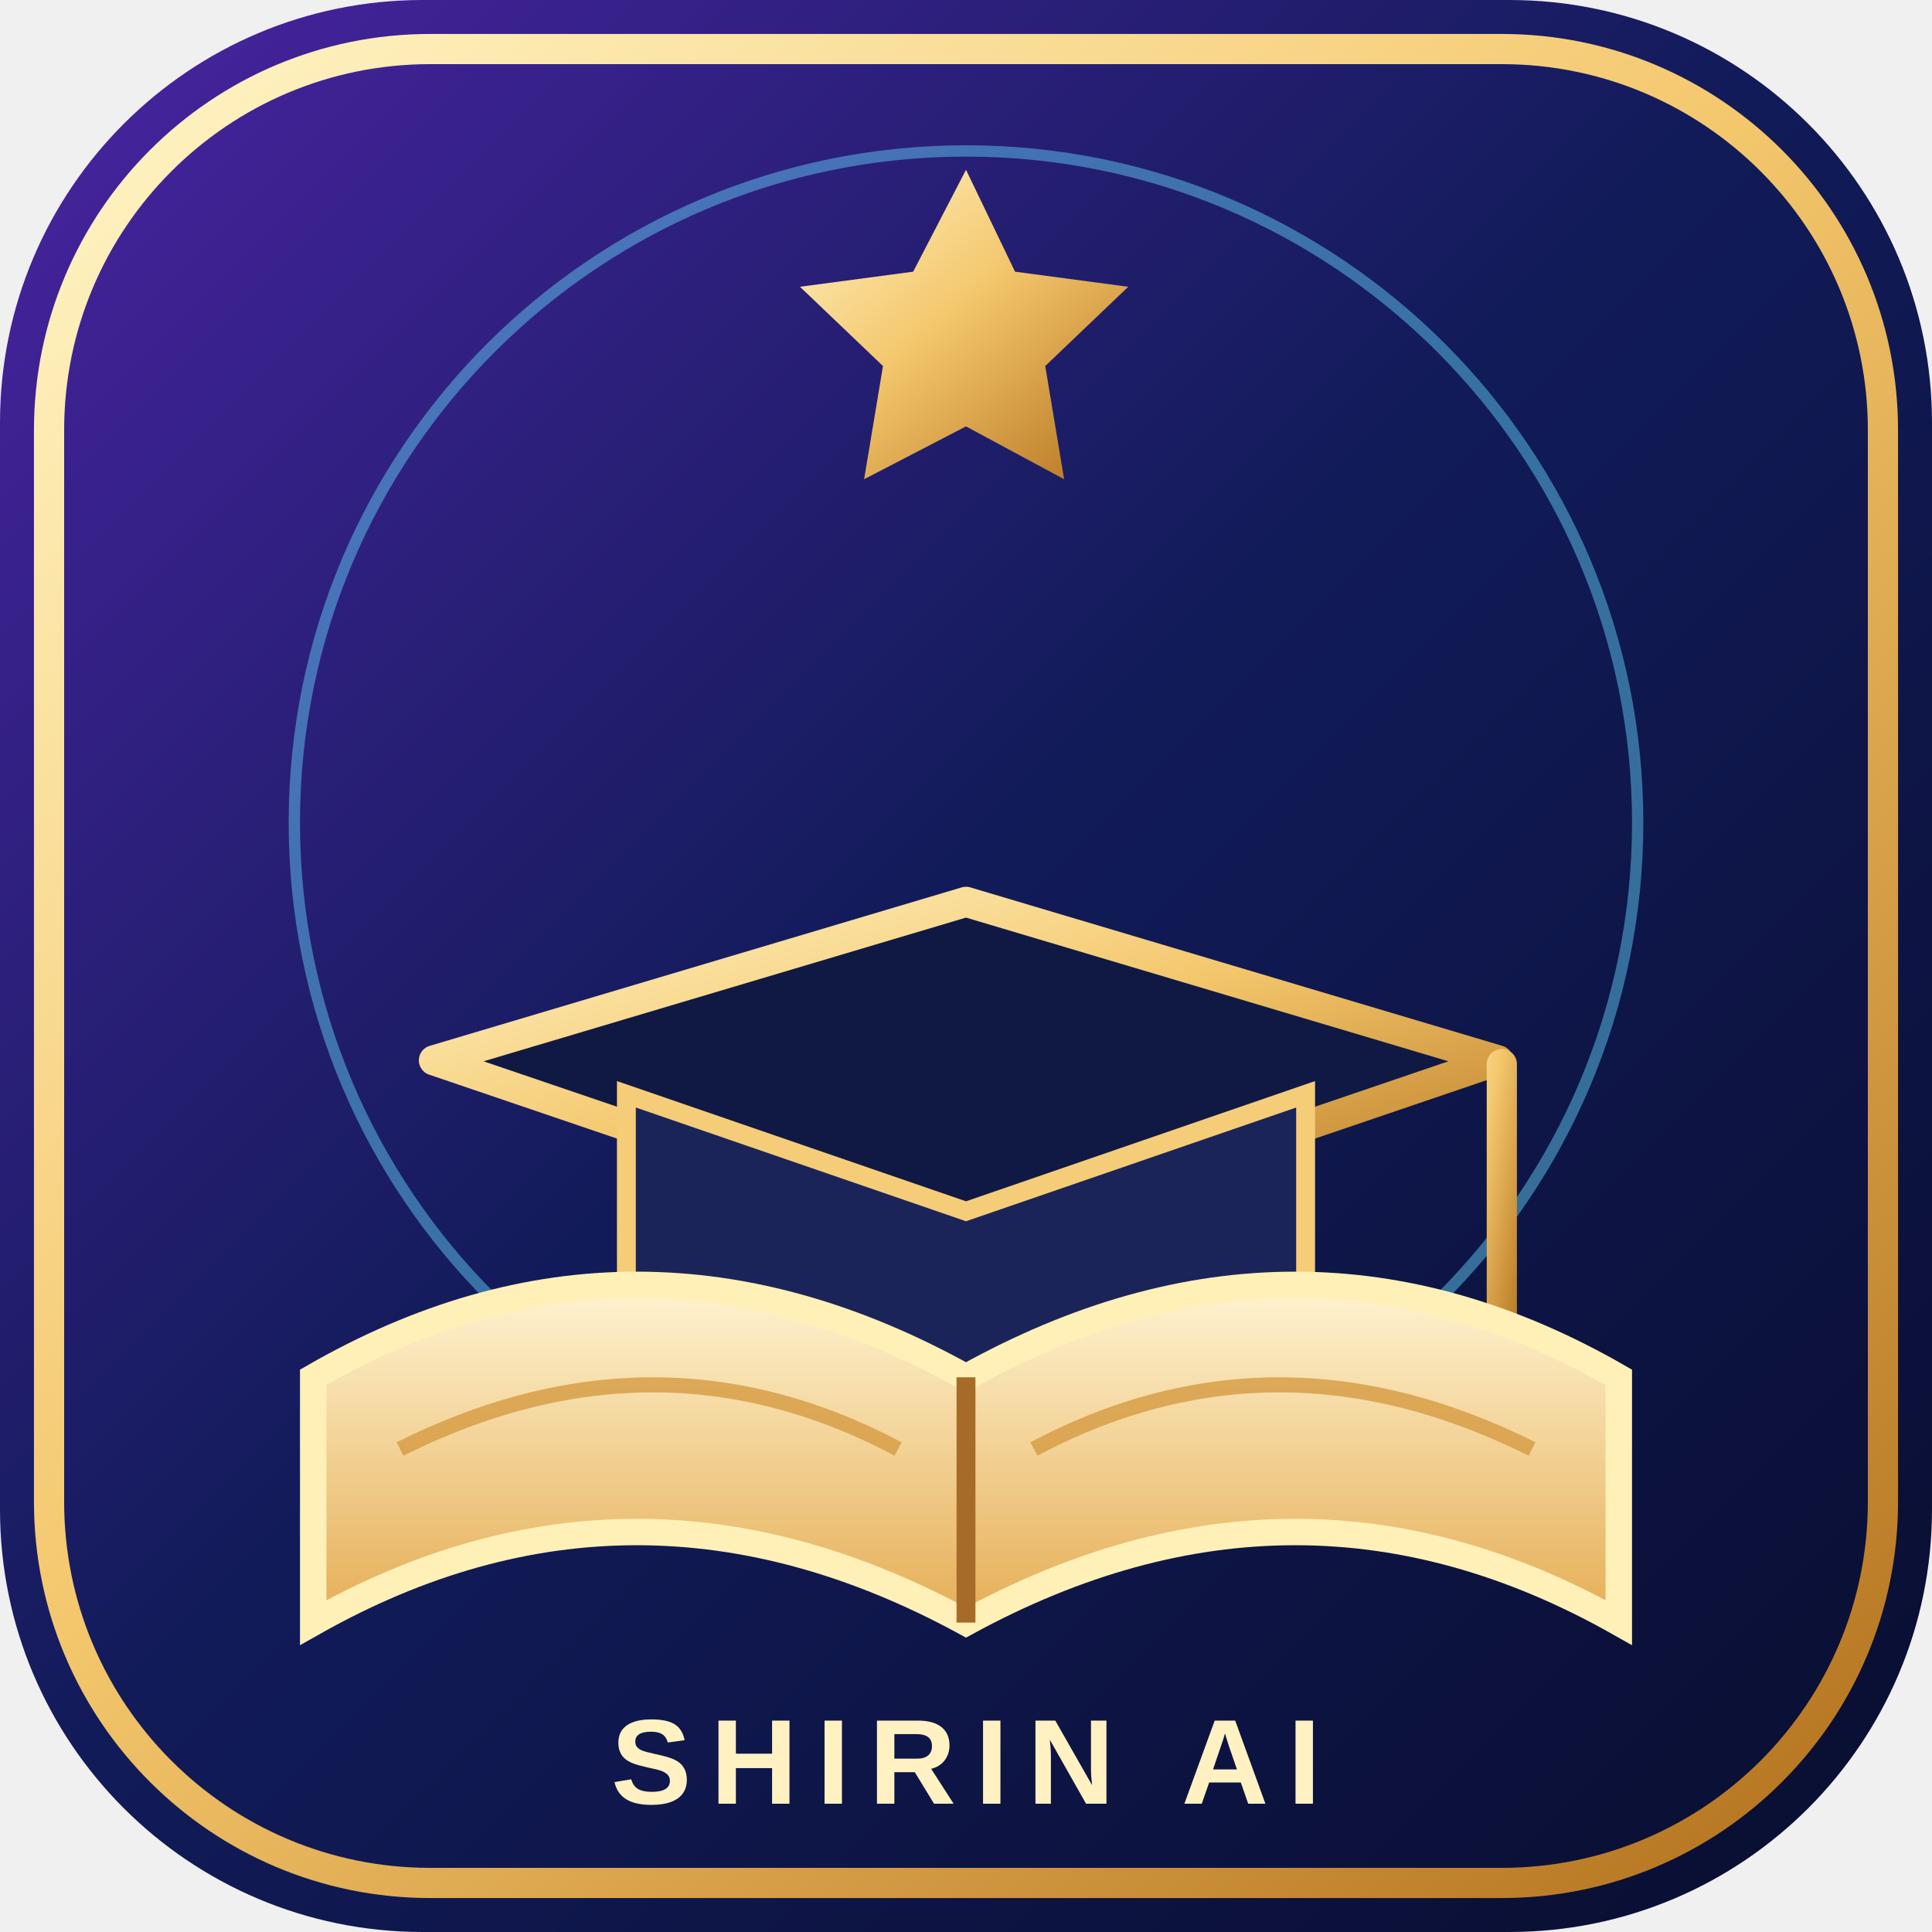
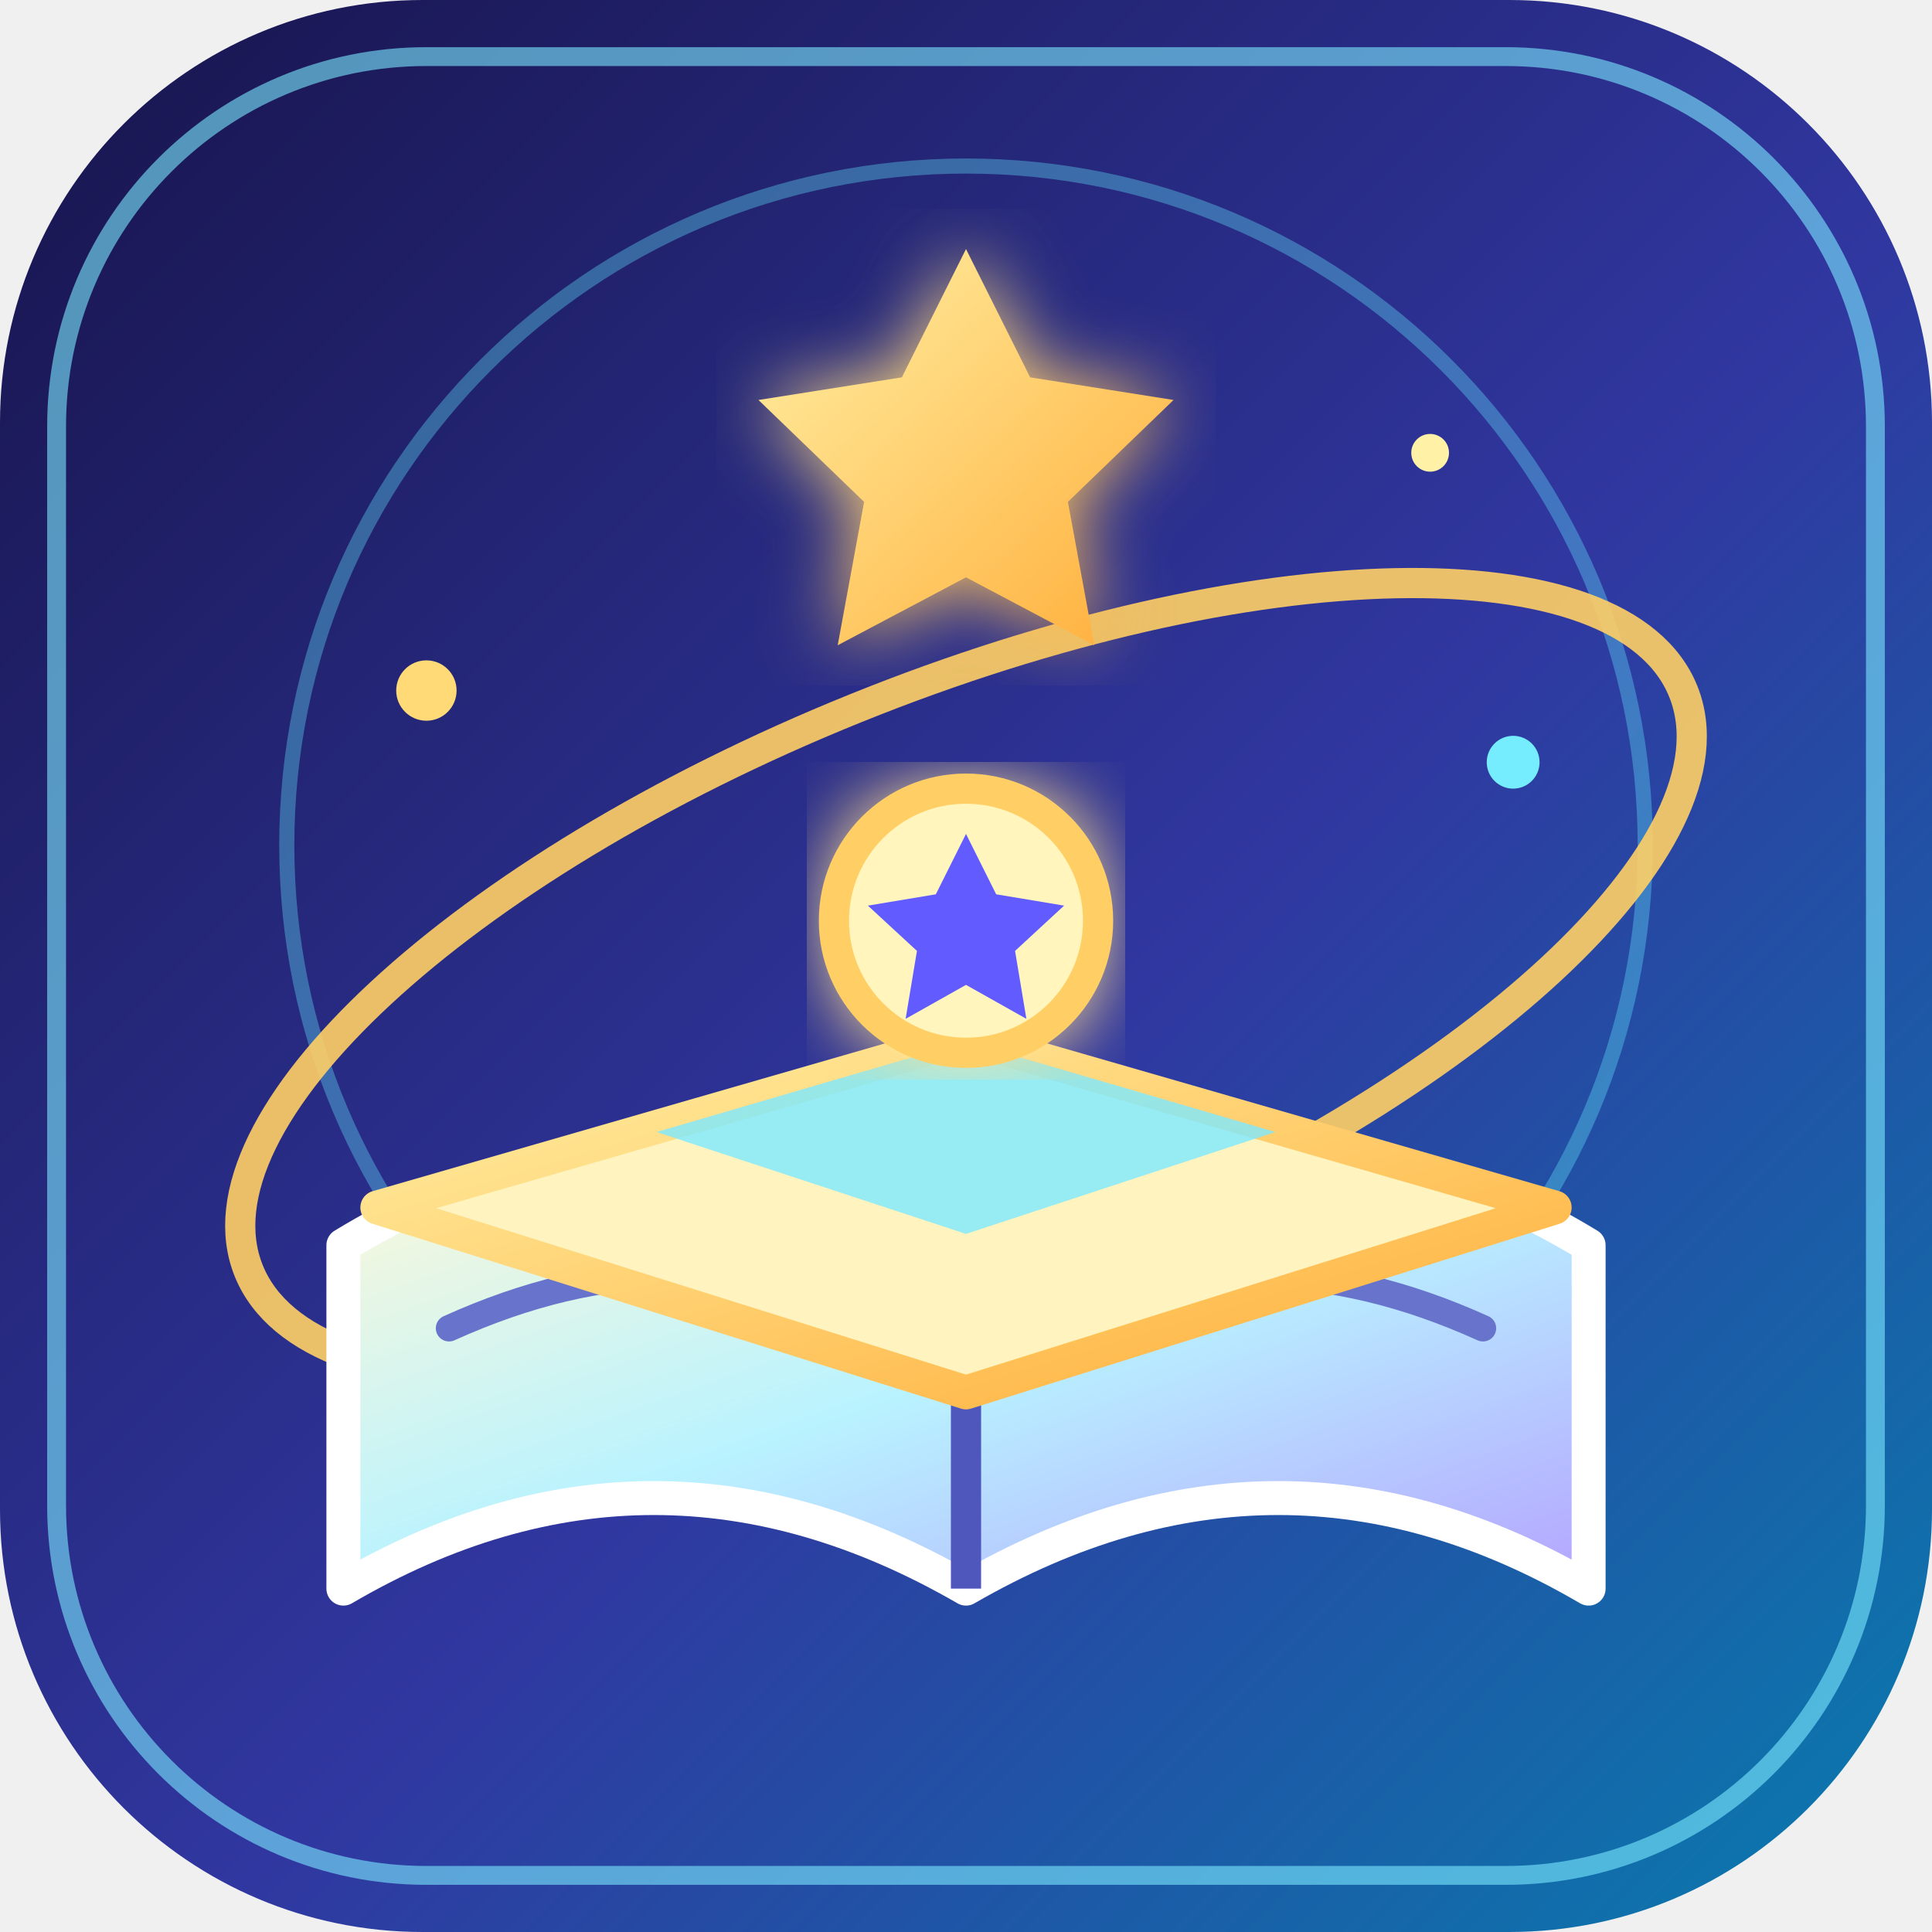
<svg xmlns="http://www.w3.org/2000/svg" viewBox="0 0 512 512">
  <defs>
    <linearGradient id="bg" x1="0" y1="0" x2="1" y2="1">
-       <stop stop-color="#4b24a4" />
-       <stop offset=".48" stop-color="#111b58" />
-       <stop offset="1" stop-color="#090d2e" />
+       <stop stop-color="#17134a" />
+       <stop offset=".55" stop-color="#3037a0" />
+       <stop offset="1" stop-color="#087eae" />
    </linearGradient>
-     <linearGradient id="gold" x1="0" y1="0" x2=".9" y2="1">
-       <stop stop-color="#fff5c7" />
-       <stop offset=".48" stop-color="#f4c76d" />
-       <stop offset="1" stop-color="#b97924" />
+     <linearGradient id="page" x1="0" y1="0" x2="1" y2="1">
+       <stop stop-color="#fff8d8" />
+       <stop offset=".5" stop-color="#b9f3ff" />
+       <stop offset="1" stop-color="#b4a4ff" />
    </linearGradient>
-     <linearGradient id="pages" x1="0" y1="0" x2="0" y2="1">
-       <stop stop-color="#fff4d2" />
-       <stop offset="1" stop-color="#e5ad55" />
+     <linearGradient id="gold" x1="0" y1="0" x2="1" y2="1">
+       <stop stop-color="#fff1a6" />
+       <stop offset="1" stop-color="#ffad38" />
    </linearGradient>
+     <filter id="glow">
+       <feGaussianBlur stdDeviation="10" result="b" />
+       <feMerge>
+         <feMergeNode in="b" />
+         <feMergeNode in="SourceGraphic" />
+       </feMerge>
+     </filter>
  </defs>
  <rect width="512" height="512" rx="112" fill="url(#bg)" />
-   <rect x="13" y="13" width="486" height="486" rx="101" fill="none" stroke="url(#gold)" stroke-width="8" />
-   <circle cx="256" cy="218" r="178" fill="none" stroke="#66d9ff" stroke-width="3" opacity=".45" />
-   <path d="M256 45l13 27 30 4-22 21 5 30-26-14-27 14 5-30-22-21 30-4z" fill="url(#gold)" />
-   <path d="M115 281l141-42 141 42-141 48z" fill="#101944" stroke="url(#gold)" stroke-width="8" stroke-linejoin="round" />
-   <path d="M166 290v49q90 50 180 0v-49l-90 31z" fill="#1b2459" stroke="#f5cd78" stroke-width="5" />
-   <path d="M398 282v78q0 17-16 25" fill="none" stroke="url(#gold)" stroke-width="8" stroke-linecap="round" />
-   <circle cx="382" cy="389" r="9" fill="url(#gold)" />
-   <path d="M83 365q85-49 173 0 88-49 173 0v65q-85-48-173 0-88-48-173 0z" fill="url(#pages)" stroke="#fff0b7" stroke-width="7" />
-   <path d="M256 365v65" stroke="#a66b28" stroke-width="5" />
-   <path d="M106 384q68-34 132 0M274 384q64-34 132 0" fill="none" stroke="#d69b42" stroke-width="4" opacity=".8" />
-   <text x="256" y="478" text-anchor="middle" font-family="Arial,sans-serif" font-size="32" font-weight="800" letter-spacing="5" fill="#fff1c2">SHIRIN AI</text>
+   <rect x="15" y="15" width="482" height="482" rx="98" fill="none" stroke="#7beaff" stroke-opacity=".6" stroke-width="5" />
+   <circle cx="256" cy="224" r="180" fill="none" stroke="#66eaff" stroke-opacity=".35" stroke-width="4" />
+   <ellipse cx="256" cy="260" rx="205" ry="78" fill="none" stroke="#ffcf65" stroke-width="8" transform="rotate(-22 256 260)" opacity=".9" />
+   <path d="M256 66l17 34 38 6-28 27 7 38-34-18-34 18 7-38-28-27 38-6z" fill="url(#gold)" filter="url(#glow)" />
+   <path d="M91 330q82-50 165 0 83-50 165 0v91q-82-48-165 0-83-48-165 0z" fill="url(#page)" stroke="#fff" stroke-width="9" stroke-linejoin="round" />
+   <path d="M256 330v91" stroke="#4f57bd" stroke-width="8" />
+   <path d="M119 352q62-28 112 0M281 352q50-28 112 0" fill="none" stroke="#6873cb" stroke-width="7" stroke-linecap="round" />
+   <path d="M100 320l156-45 156 45-156 49z" fill="#fff4bf" stroke="url(#gold)" stroke-width="9" stroke-linejoin="round" />
+   <path d="M174 300l82-24 82 24-82 27z" fill="#7de8ff" opacity=".8" />
+   <circle cx="256" cy="244" r="35" fill="#fff5bd" stroke="#ffcf65" stroke-width="8" filter="url(#glow)" />
+   <path d="M256 221l8 16 18 3-13 12 3 18-16-9-16 9 3-18-13-12 18-3z" fill="#625bff" />
+   <circle cx="113" cy="183" r="8" fill="#ffda76" />
+   <circle cx="401" cy="202" r="7" fill="#75edff" />
+   <circle cx="379" cy="120" r="5" fill="#fff1a6" />
</svg>
